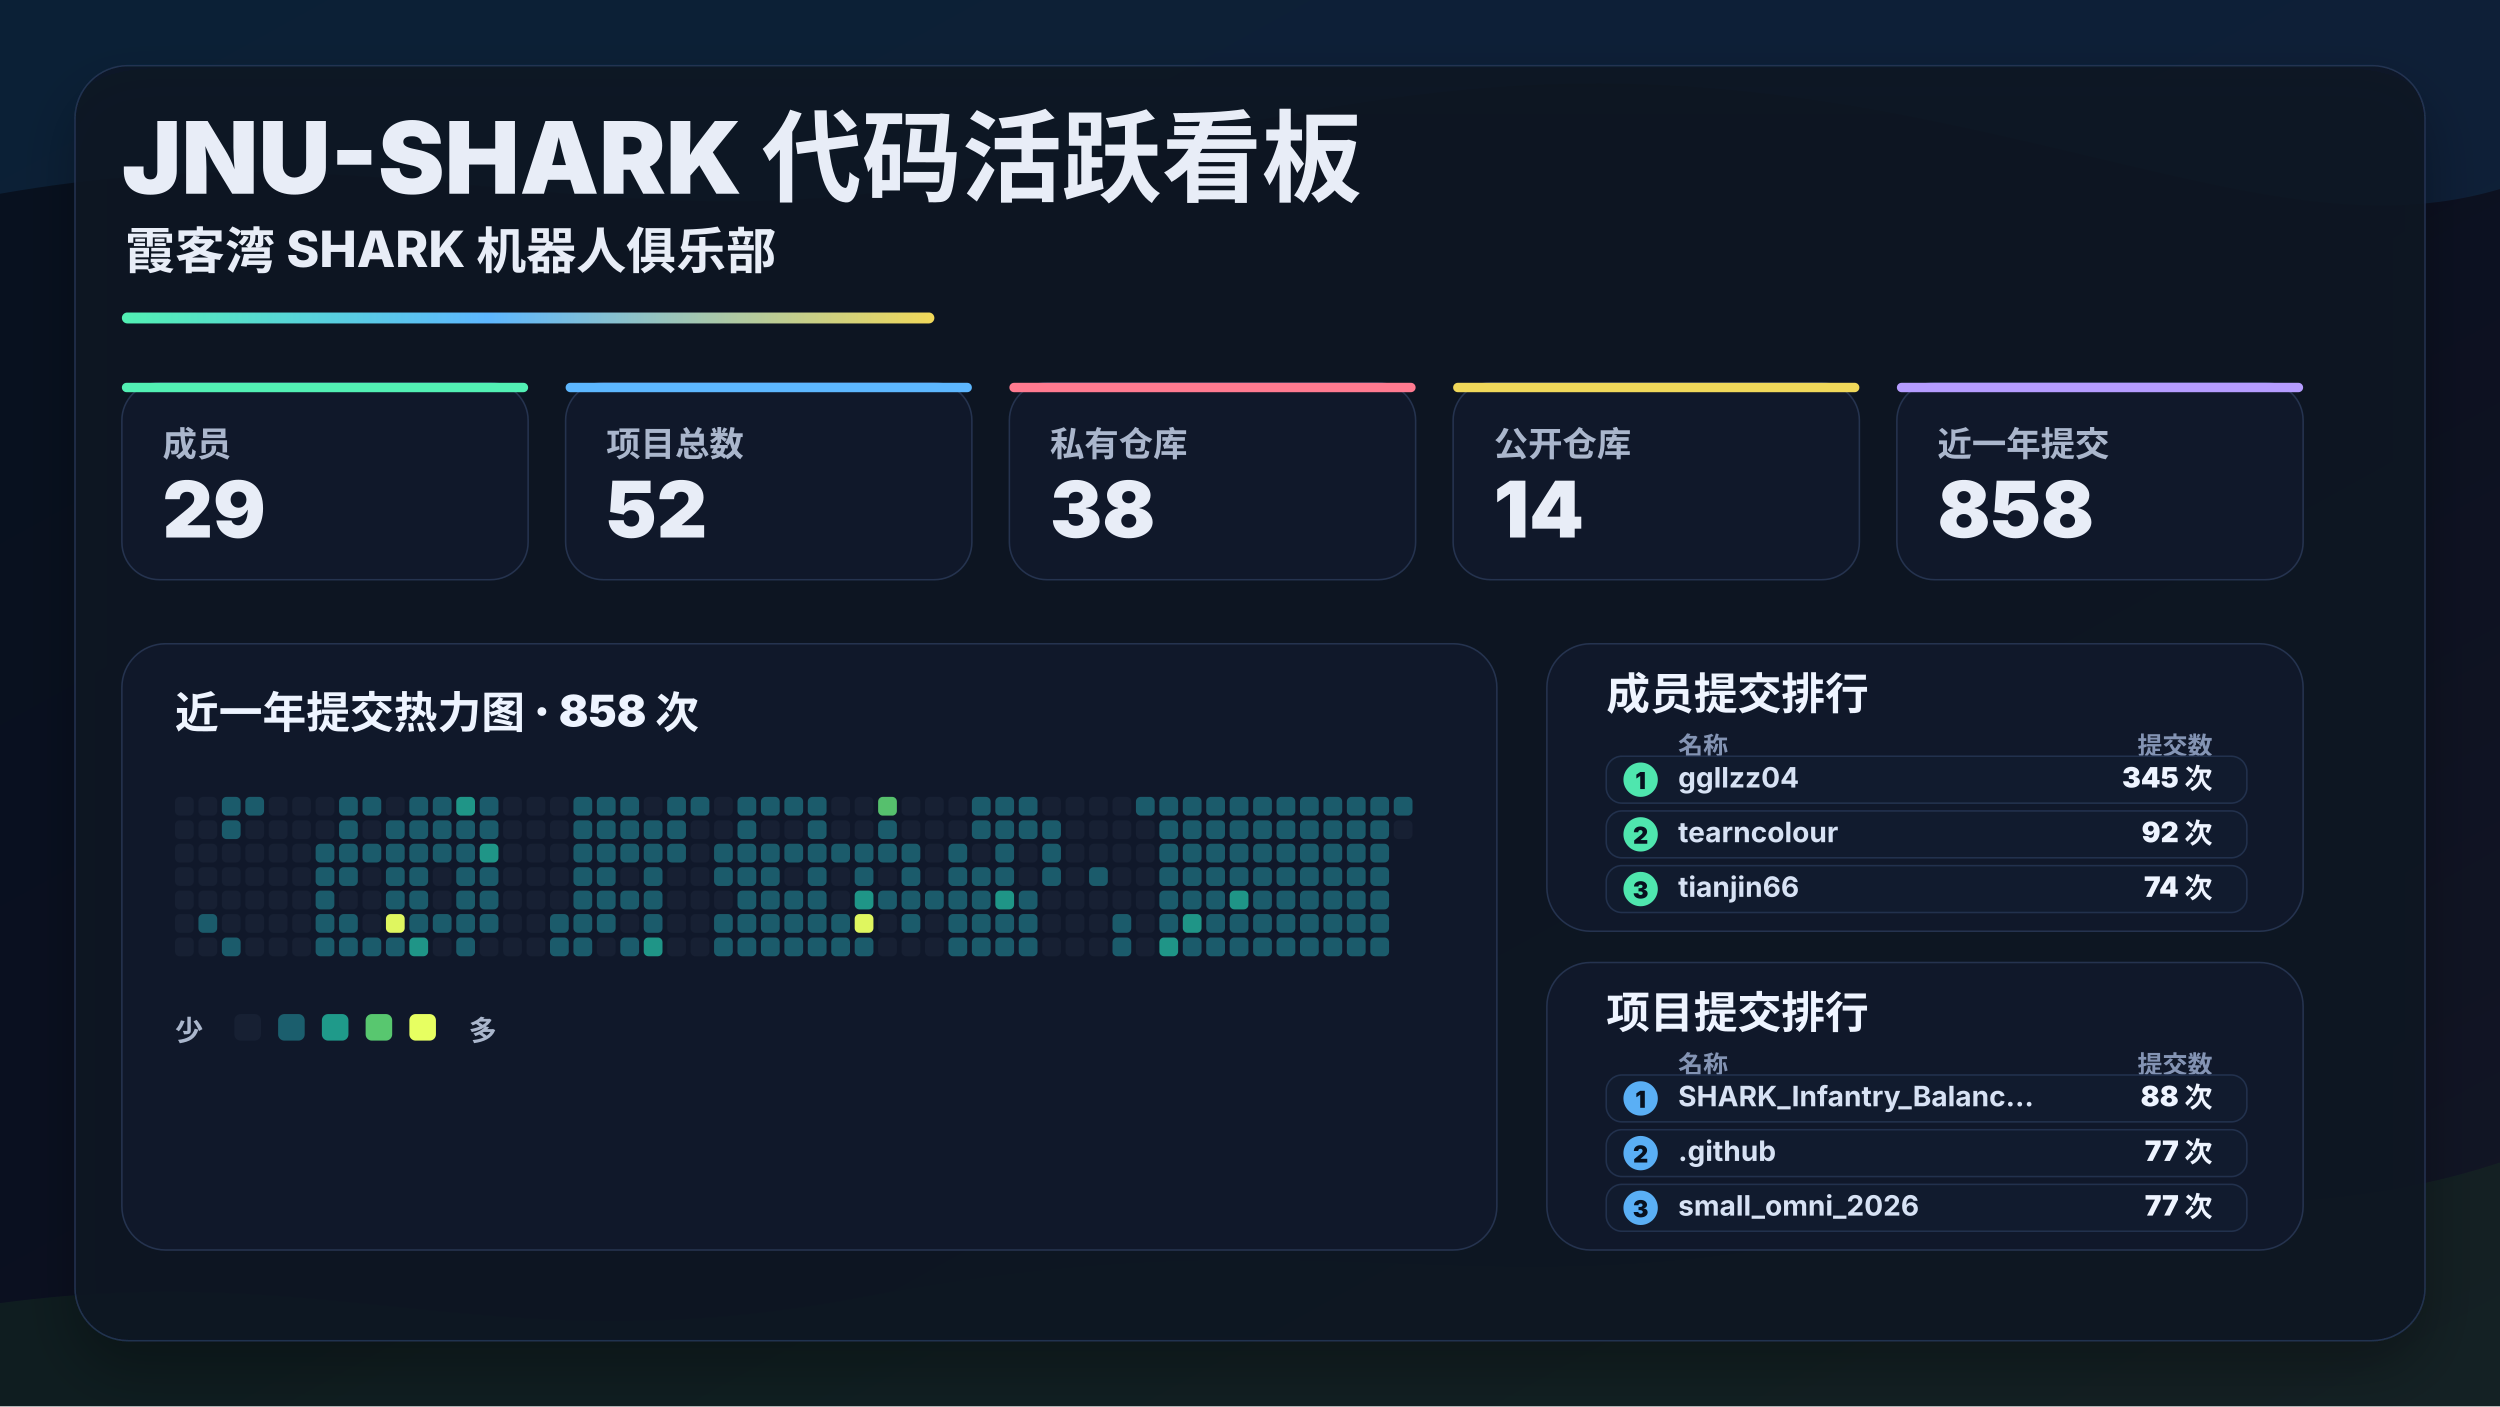
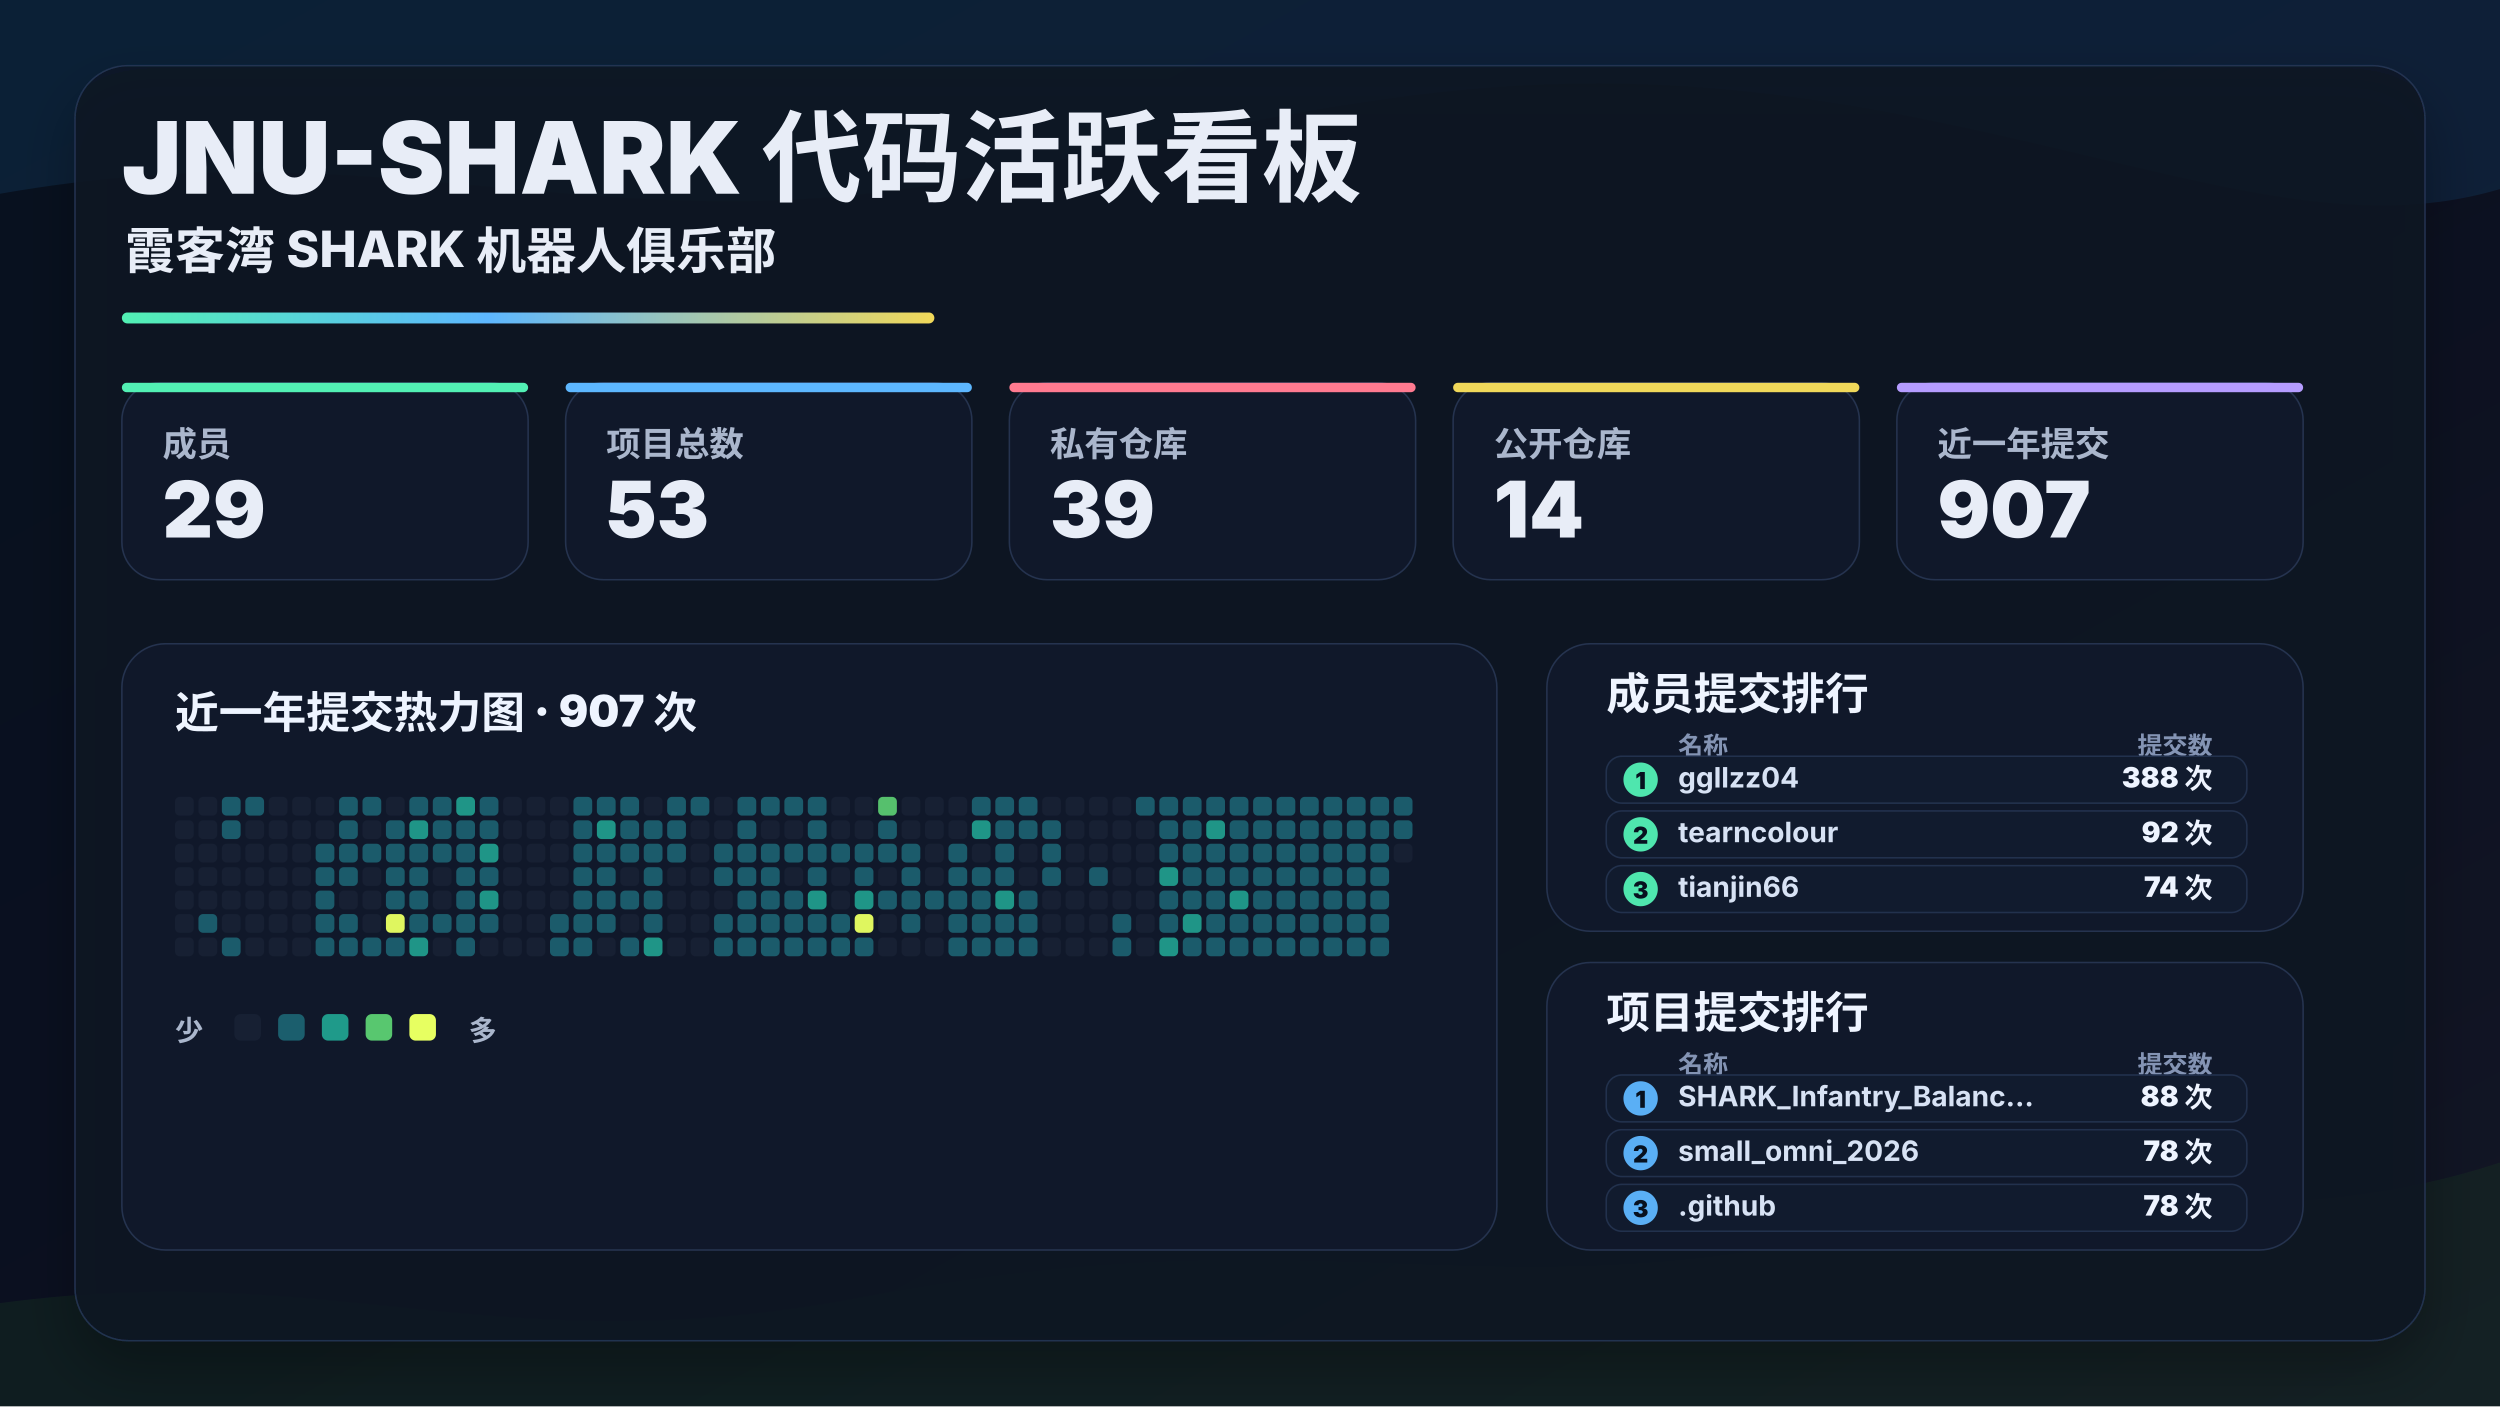
<svg xmlns="http://www.w3.org/2000/svg" width="1600" height="900" viewBox="0 0 1600 900" role="img" aria-labelledby="title desc">
  <defs>
    <linearGradient id="bg" x1="0" y1="0" x2="1" y2="1">
      <stop offset="0" stop-color="#07111f" />
      <stop offset="0.52" stop-color="#0b1020" />
      <stop offset="1" stop-color="#131625" />
    </linearGradient>
    <linearGradient id="hero" x1="0" y1="0" x2="1" y2="0">
      <stop offset="0" stop-color="#52f0b4" />
      <stop offset="0.45" stop-color="#5db7ff" />
      <stop offset="1" stop-color="#f0d85a" />
    </linearGradient>
    <filter id="softShadow" x="-10%" y="-10%" width="120%" height="120%">
      <feDropShadow dx="0" dy="18" stdDeviation="18" flood-color="#000000" flood-opacity="0.32" />
    </filter>
  </defs>
  <style>
    text { font-family: Inter, ui-sans-serif, system-ui, -apple-system, BlinkMacSystemFont, "Segoe UI", "PingFang SC", "Microsoft YaHei", sans-serif; fill: #e8edf7; }
    .title { font-size: 64px; font-weight: 900; letter-spacing: 0; }
    .subtitle { font-size: 32px; font-weight: 780; fill: #e8edf7; }
    .label { font-size: 22px; fill: #aab6cc; font-weight: 760; }
    .stat { font-size: 50px; font-weight: 900; }
    .section-title { font-size: 28px; font-weight: 860; fill: #eef4ff; }
    .table-head { font-size: 16px; fill: #8494b4; font-weight: 720; }
    .row-name { font-size: 18px; fill: #d7e2f4; font-weight: 720; }
    .row-value { font-size: 18px; fill: #eef4ff; font-weight: 860; }
    .rank { font-size: 15px; fill: #07111f; font-weight: 900; }
    .tiny { font-size: 18px; fill: #aab6cc; font-weight: 620; }
  </style>
  <rect width="1600" height="900" fill="url(#bg)" />
  <path d="M0 124 C250 80 385 160 620 114 C860 67 982 28 1220 74 C1392 108 1495 152 1600 121 L1600 0 L0 0 Z" fill="#12385c" opacity="0.38" />
  <path d="M0 834 C216 805 318 875 553 830 C835 776 935 837 1160 794 C1350 758 1464 789 1600 744 L1600 900 L0 900 Z" fill="#173622" opacity="0.36" />
  <g filter="url(#softShadow)">
    <rect x="48" y="42" width="1504" height="816" rx="34" fill="#0b1324" opacity="0.88" stroke="#263654" />
  </g>
  <text x="78" y="124" class="title">JNU-SHARK 代码活跃看板</text>
  <text x="80" y="172" class="subtitle">霞客湾 SHARK 机器人俱乐部</text>
  <rect x="78" y="200" width="520" height="7" rx="3.5" fill="url(#hero)" />
  <g>
    <rect x="78" y="245" width="260" height="126" rx="24" fill="#10182a" stroke="#25334f" />
    <rect x="78" y="245" width="260" height="6" rx="3" fill="#52f0b4" />
    <text x="104" y="292" class="label">成员</text>
    <text x="104" y="344" class="stat">29</text>
  </g>
  <g>
    <rect x="362" y="245" width="260" height="126" rx="24" fill="#10182a" stroke="#25334f" />
    <rect x="362" y="245" width="260" height="6" rx="3" fill="#5db7ff" />
    <text x="388" y="292" class="label">项目总数</text>
-     <text x="388" y="344" class="stat">52</text>
+     <text x="388" y="344" class="stat">53</text>
  </g>
  <g>
    <rect x="646" y="245" width="260" height="126" rx="24" fill="#10182a" stroke="#25334f" />
    <rect x="646" y="245" width="260" height="6" rx="3" fill="#ff7a90" />
    <text x="672" y="292" class="label">私有仓库</text>
-     <text x="672" y="344" class="stat">38</text>
+     <text x="672" y="344" class="stat">39</text>
  </g>
  <g>
    <rect x="930" y="245" width="260" height="126" rx="24" fill="#10182a" stroke="#25334f" />
    <rect x="930" y="245" width="260" height="6" rx="3" fill="#f0d85a" />
    <text x="956" y="292" class="label">公开仓库</text>
    <text x="956" y="344" class="stat">14</text>
  </g>
  <g>
    <rect x="1214" y="245" width="260" height="126" rx="24" fill="#10182a" stroke="#25334f" />
    <rect x="1214" y="245" width="260" height="6" rx="3" fill="#b59cff" />
    <text x="1240" y="292" class="label">近一年提交</text>
-     <text x="1240" y="344" class="stat">858</text>
+     <text x="1240" y="344" class="stat">907</text>
  </g>
  <rect x="78" y="412" width="880" height="388" rx="28" fill="#10182a" stroke="#25334f" />
-   <text x="112" y="466" class="section-title">近一年提交热力图 · 858 次</text>
+   <text x="112" y="466" class="section-title">近一年提交热力图 · 907 次</text>
  <rect x="112" y="510" width="12" height="12" rx="3" fill="#172033" opacity="0.96" />
  <rect x="112" y="525" width="12" height="12" rx="3" fill="#172033" opacity="0.96" />
  <rect x="112" y="540" width="12" height="12" rx="3" fill="#172033" opacity="0.96" />
  <rect x="112" y="555" width="12" height="12" rx="3" fill="#172033" opacity="0.96" />
  <rect x="112" y="570" width="12" height="12" rx="3" fill="#172033" opacity="0.96" />
  <rect x="112" y="585" width="12" height="12" rx="3" fill="#172033" opacity="0.96" />
  <rect x="112" y="600" width="12" height="12" rx="3" fill="#172033" opacity="0.96" />
  <rect x="127" y="510" width="12" height="12" rx="3" fill="#172033" opacity="0.96" />
  <rect x="127" y="525" width="12" height="12" rx="3" fill="#172033" opacity="0.96" />
  <rect x="127" y="540" width="12" height="12" rx="3" fill="#172033" opacity="0.96" />
  <rect x="127" y="555" width="12" height="12" rx="3" fill="#172033" opacity="0.96" />
  <rect x="127" y="570" width="12" height="12" rx="3" fill="#172033" opacity="0.96" />
  <rect x="127" y="585" width="12" height="12" rx="3" fill="#1b5e6d" opacity="0.96" />
  <rect x="127" y="600" width="12" height="12" rx="3" fill="#172033" opacity="0.96" />
  <rect x="142" y="510" width="12" height="12" rx="3" fill="#1b5e6d" opacity="0.96" />
  <rect x="142" y="525" width="12" height="12" rx="3" fill="#1b5e6d" opacity="0.96" />
  <rect x="142" y="540" width="12" height="12" rx="3" fill="#172033" opacity="0.96" />
  <rect x="142" y="555" width="12" height="12" rx="3" fill="#172033" opacity="0.96" />
  <rect x="142" y="570" width="12" height="12" rx="3" fill="#172033" opacity="0.96" />
  <rect x="142" y="585" width="12" height="12" rx="3" fill="#172033" opacity="0.96" />
  <rect x="142" y="600" width="12" height="12" rx="3" fill="#1b5e6d" opacity="0.96" />
  <rect x="157" y="510" width="12" height="12" rx="3" fill="#1b5e6d" opacity="0.96" />
  <rect x="157" y="525" width="12" height="12" rx="3" fill="#172033" opacity="0.96" />
  <rect x="157" y="540" width="12" height="12" rx="3" fill="#172033" opacity="0.96" />
  <rect x="157" y="555" width="12" height="12" rx="3" fill="#172033" opacity="0.96" />
  <rect x="157" y="570" width="12" height="12" rx="3" fill="#172033" opacity="0.96" />
  <rect x="157" y="585" width="12" height="12" rx="3" fill="#172033" opacity="0.96" />
  <rect x="157" y="600" width="12" height="12" rx="3" fill="#172033" opacity="0.96" />
  <rect x="172" y="510" width="12" height="12" rx="3" fill="#172033" opacity="0.96" />
  <rect x="172" y="525" width="12" height="12" rx="3" fill="#172033" opacity="0.96" />
  <rect x="172" y="540" width="12" height="12" rx="3" fill="#172033" opacity="0.96" />
  <rect x="172" y="555" width="12" height="12" rx="3" fill="#172033" opacity="0.96" />
  <rect x="172" y="570" width="12" height="12" rx="3" fill="#172033" opacity="0.96" />
  <rect x="172" y="585" width="12" height="12" rx="3" fill="#172033" opacity="0.96" />
  <rect x="172" y="600" width="12" height="12" rx="3" fill="#172033" opacity="0.96" />
  <rect x="187" y="510" width="12" height="12" rx="3" fill="#172033" opacity="0.96" />
  <rect x="187" y="525" width="12" height="12" rx="3" fill="#172033" opacity="0.96" />
  <rect x="187" y="540" width="12" height="12" rx="3" fill="#172033" opacity="0.96" />
  <rect x="187" y="555" width="12" height="12" rx="3" fill="#172033" opacity="0.96" />
  <rect x="187" y="570" width="12" height="12" rx="3" fill="#172033" opacity="0.96" />
  <rect x="187" y="585" width="12" height="12" rx="3" fill="#172033" opacity="0.96" />
  <rect x="187" y="600" width="12" height="12" rx="3" fill="#172033" opacity="0.96" />
  <rect x="202" y="510" width="12" height="12" rx="3" fill="#172033" opacity="0.96" />
  <rect x="202" y="525" width="12" height="12" rx="3" fill="#172033" opacity="0.96" />
  <rect x="202" y="540" width="12" height="12" rx="3" fill="#1b5e6d" opacity="0.96" />
  <rect x="202" y="555" width="12" height="12" rx="3" fill="#1b5e6d" opacity="0.96" />
  <rect x="202" y="570" width="12" height="12" rx="3" fill="#1b5e6d" opacity="0.96" />
  <rect x="202" y="585" width="12" height="12" rx="3" fill="#1b5e6d" opacity="0.96" />
  <rect x="202" y="600" width="12" height="12" rx="3" fill="#1b5e6d" opacity="0.96" />
  <rect x="217" y="510" width="12" height="12" rx="3" fill="#1b5e6d" opacity="0.96" />
  <rect x="217" y="525" width="12" height="12" rx="3" fill="#1b5e6d" opacity="0.96" />
  <rect x="217" y="540" width="12" height="12" rx="3" fill="#1b5e6d" opacity="0.96" />
  <rect x="217" y="555" width="12" height="12" rx="3" fill="#1b5e6d" opacity="0.96" />
  <rect x="217" y="570" width="12" height="12" rx="3" fill="#172033" opacity="0.96" />
  <rect x="217" y="585" width="12" height="12" rx="3" fill="#1b5e6d" opacity="0.96" />
  <rect x="217" y="600" width="12" height="12" rx="3" fill="#1b5e6d" opacity="0.96" />
  <rect x="232" y="510" width="12" height="12" rx="3" fill="#1b5e6d" opacity="0.96" />
  <rect x="232" y="525" width="12" height="12" rx="3" fill="#172033" opacity="0.96" />
  <rect x="232" y="540" width="12" height="12" rx="3" fill="#1b5e6d" opacity="0.96" />
  <rect x="232" y="555" width="12" height="12" rx="3" fill="#172033" opacity="0.96" />
  <rect x="232" y="570" width="12" height="12" rx="3" fill="#172033" opacity="0.96" />
  <rect x="232" y="585" width="12" height="12" rx="3" fill="#172033" opacity="0.96" />
  <rect x="232" y="600" width="12" height="12" rx="3" fill="#1b5e6d" opacity="0.96" />
  <rect x="247" y="510" width="12" height="12" rx="3" fill="#172033" opacity="0.96" />
  <rect x="247" y="525" width="12" height="12" rx="3" fill="#1b5e6d" opacity="0.96" />
  <rect x="247" y="540" width="12" height="12" rx="3" fill="#1b5e6d" opacity="0.96" />
  <rect x="247" y="555" width="12" height="12" rx="3" fill="#1b5e6d" opacity="0.96" />
  <rect x="247" y="570" width="12" height="12" rx="3" fill="#1b5e6d" opacity="0.96" />
  <rect x="247" y="585" width="12" height="12" rx="3" fill="#e7ff61" opacity="0.96" />
  <rect x="247" y="600" width="12" height="12" rx="3" fill="#1b5e6d" opacity="0.96" />
  <rect x="262" y="510" width="12" height="12" rx="3" fill="#1b5e6d" opacity="0.96" />
-   <rect x="262" y="525" width="12" height="12" rx="3" fill="#1b5e6d" opacity="0.96" />
+   <rect x="262" y="525" width="12" height="12" rx="3" fill="#1f9a8a" opacity="0.96" />
  <rect x="262" y="540" width="12" height="12" rx="3" fill="#1b5e6d" opacity="0.96" />
  <rect x="262" y="555" width="12" height="12" rx="3" fill="#1b5e6d" opacity="0.96" />
  <rect x="262" y="570" width="12" height="12" rx="3" fill="#1b5e6d" opacity="0.96" />
  <rect x="262" y="585" width="12" height="12" rx="3" fill="#1b5e6d" opacity="0.96" />
  <rect x="262" y="600" width="12" height="12" rx="3" fill="#1f9a8a" opacity="0.96" />
  <rect x="277" y="510" width="12" height="12" rx="3" fill="#1b5e6d" opacity="0.96" />
  <rect x="277" y="525" width="12" height="12" rx="3" fill="#1b5e6d" opacity="0.96" />
  <rect x="277" y="540" width="12" height="12" rx="3" fill="#1b5e6d" opacity="0.96" />
  <rect x="277" y="555" width="12" height="12" rx="3" fill="#172033" opacity="0.96" />
  <rect x="277" y="570" width="12" height="12" rx="3" fill="#172033" opacity="0.96" />
  <rect x="277" y="585" width="12" height="12" rx="3" fill="#1b5e6d" opacity="0.96" />
  <rect x="277" y="600" width="12" height="12" rx="3" fill="#172033" opacity="0.96" />
  <rect x="292" y="510" width="12" height="12" rx="3" fill="#1f9a8a" opacity="0.96" />
  <rect x="292" y="525" width="12" height="12" rx="3" fill="#1b5e6d" opacity="0.96" />
  <rect x="292" y="540" width="12" height="12" rx="3" fill="#1b5e6d" opacity="0.96" />
  <rect x="292" y="555" width="12" height="12" rx="3" fill="#1b5e6d" opacity="0.96" />
  <rect x="292" y="570" width="12" height="12" rx="3" fill="#1b5e6d" opacity="0.96" />
  <rect x="292" y="585" width="12" height="12" rx="3" fill="#1b5e6d" opacity="0.96" />
  <rect x="292" y="600" width="12" height="12" rx="3" fill="#1b5e6d" opacity="0.96" />
  <rect x="307" y="510" width="12" height="12" rx="3" fill="#1b5e6d" opacity="0.96" />
  <rect x="307" y="525" width="12" height="12" rx="3" fill="#1b5e6d" opacity="0.96" />
  <rect x="307" y="540" width="12" height="12" rx="3" fill="#1f9a8a" opacity="0.96" />
  <rect x="307" y="555" width="12" height="12" rx="3" fill="#1b5e6d" opacity="0.96" />
-   <rect x="307" y="570" width="12" height="12" rx="3" fill="#1b5e6d" opacity="0.96" />
+   <rect x="307" y="570" width="12" height="12" rx="3" fill="#1f9a8a" opacity="0.96" />
  <rect x="307" y="585" width="12" height="12" rx="3" fill="#1b5e6d" opacity="0.96" />
  <rect x="307" y="600" width="12" height="12" rx="3" fill="#172033" opacity="0.96" />
  <rect x="322" y="510" width="12" height="12" rx="3" fill="#172033" opacity="0.96" />
  <rect x="322" y="525" width="12" height="12" rx="3" fill="#172033" opacity="0.96" />
  <rect x="322" y="540" width="12" height="12" rx="3" fill="#172033" opacity="0.96" />
  <rect x="322" y="555" width="12" height="12" rx="3" fill="#172033" opacity="0.96" />
  <rect x="322" y="570" width="12" height="12" rx="3" fill="#172033" opacity="0.96" />
  <rect x="322" y="585" width="12" height="12" rx="3" fill="#172033" opacity="0.96" />
  <rect x="322" y="600" width="12" height="12" rx="3" fill="#172033" opacity="0.96" />
  <rect x="337" y="510" width="12" height="12" rx="3" fill="#172033" opacity="0.96" />
  <rect x="337" y="525" width="12" height="12" rx="3" fill="#172033" opacity="0.96" />
  <rect x="337" y="540" width="12" height="12" rx="3" fill="#172033" opacity="0.96" />
  <rect x="337" y="555" width="12" height="12" rx="3" fill="#172033" opacity="0.96" />
  <rect x="337" y="570" width="12" height="12" rx="3" fill="#172033" opacity="0.96" />
  <rect x="337" y="585" width="12" height="12" rx="3" fill="#172033" opacity="0.96" />
  <rect x="337" y="600" width="12" height="12" rx="3" fill="#172033" opacity="0.96" />
  <rect x="352" y="510" width="12" height="12" rx="3" fill="#172033" opacity="0.96" />
  <rect x="352" y="525" width="12" height="12" rx="3" fill="#172033" opacity="0.96" />
  <rect x="352" y="540" width="12" height="12" rx="3" fill="#172033" opacity="0.96" />
  <rect x="352" y="555" width="12" height="12" rx="3" fill="#172033" opacity="0.96" />
  <rect x="352" y="570" width="12" height="12" rx="3" fill="#172033" opacity="0.96" />
  <rect x="352" y="585" width="12" height="12" rx="3" fill="#1b5e6d" opacity="0.96" />
  <rect x="352" y="600" width="12" height="12" rx="3" fill="#1b5e6d" opacity="0.96" />
  <rect x="367" y="510" width="12" height="12" rx="3" fill="#1b5e6d" opacity="0.96" />
  <rect x="367" y="525" width="12" height="12" rx="3" fill="#1b5e6d" opacity="0.96" />
  <rect x="367" y="540" width="12" height="12" rx="3" fill="#1b5e6d" opacity="0.96" />
  <rect x="367" y="555" width="12" height="12" rx="3" fill="#1b5e6d" opacity="0.96" />
  <rect x="367" y="570" width="12" height="12" rx="3" fill="#1b5e6d" opacity="0.96" />
  <rect x="367" y="585" width="12" height="12" rx="3" fill="#1b5e6d" opacity="0.96" />
  <rect x="367" y="600" width="12" height="12" rx="3" fill="#1b5e6d" opacity="0.96" />
  <rect x="382" y="510" width="12" height="12" rx="3" fill="#1b5e6d" opacity="0.96" />
-   <rect x="382" y="525" width="12" height="12" rx="3" fill="#1b5e6d" opacity="0.96" />
+   <rect x="382" y="525" width="12" height="12" rx="3" fill="#1f9a8a" opacity="0.96" />
  <rect x="382" y="540" width="12" height="12" rx="3" fill="#1b5e6d" opacity="0.96" />
  <rect x="382" y="555" width="12" height="12" rx="3" fill="#1b5e6d" opacity="0.96" />
  <rect x="382" y="570" width="12" height="12" rx="3" fill="#1b5e6d" opacity="0.96" />
  <rect x="382" y="585" width="12" height="12" rx="3" fill="#1b5e6d" opacity="0.96" />
  <rect x="382" y="600" width="12" height="12" rx="3" fill="#172033" opacity="0.96" />
  <rect x="397" y="510" width="12" height="12" rx="3" fill="#1b5e6d" opacity="0.96" />
  <rect x="397" y="525" width="12" height="12" rx="3" fill="#1b5e6d" opacity="0.96" />
  <rect x="397" y="540" width="12" height="12" rx="3" fill="#1b5e6d" opacity="0.96" />
  <rect x="397" y="555" width="12" height="12" rx="3" fill="#172033" opacity="0.96" />
  <rect x="397" y="570" width="12" height="12" rx="3" fill="#1b5e6d" opacity="0.96" />
  <rect x="397" y="585" width="12" height="12" rx="3" fill="#172033" opacity="0.96" />
  <rect x="397" y="600" width="12" height="12" rx="3" fill="#1b5e6d" opacity="0.96" />
  <rect x="412" y="510" width="12" height="12" rx="3" fill="#172033" opacity="0.96" />
  <rect x="412" y="525" width="12" height="12" rx="3" fill="#1b5e6d" opacity="0.96" />
  <rect x="412" y="540" width="12" height="12" rx="3" fill="#1b5e6d" opacity="0.96" />
  <rect x="412" y="555" width="12" height="12" rx="3" fill="#1b5e6d" opacity="0.96" />
  <rect x="412" y="570" width="12" height="12" rx="3" fill="#1b5e6d" opacity="0.96" />
  <rect x="412" y="585" width="12" height="12" rx="3" fill="#1b5e6d" opacity="0.96" />
  <rect x="412" y="600" width="12" height="12" rx="3" fill="#1f9a8a" opacity="0.96" />
  <rect x="427" y="510" width="12" height="12" rx="3" fill="#1b5e6d" opacity="0.96" />
  <rect x="427" y="525" width="12" height="12" rx="3" fill="#1b5e6d" opacity="0.96" />
  <rect x="427" y="540" width="12" height="12" rx="3" fill="#1b5e6d" opacity="0.96" />
  <rect x="427" y="555" width="12" height="12" rx="3" fill="#172033" opacity="0.96" />
  <rect x="427" y="570" width="12" height="12" rx="3" fill="#172033" opacity="0.96" />
  <rect x="427" y="585" width="12" height="12" rx="3" fill="#172033" opacity="0.96" />
  <rect x="427" y="600" width="12" height="12" rx="3" fill="#172033" opacity="0.96" />
  <rect x="442" y="510" width="12" height="12" rx="3" fill="#1b5e6d" opacity="0.96" />
  <rect x="442" y="525" width="12" height="12" rx="3" fill="#172033" opacity="0.96" />
  <rect x="442" y="540" width="12" height="12" rx="3" fill="#172033" opacity="0.96" />
  <rect x="442" y="555" width="12" height="12" rx="3" fill="#172033" opacity="0.96" />
  <rect x="442" y="570" width="12" height="12" rx="3" fill="#172033" opacity="0.96" />
  <rect x="442" y="585" width="12" height="12" rx="3" fill="#172033" opacity="0.96" />
  <rect x="442" y="600" width="12" height="12" rx="3" fill="#172033" opacity="0.96" />
  <rect x="457" y="510" width="12" height="12" rx="3" fill="#172033" opacity="0.96" />
  <rect x="457" y="525" width="12" height="12" rx="3" fill="#172033" opacity="0.96" />
  <rect x="457" y="540" width="12" height="12" rx="3" fill="#1b5e6d" opacity="0.96" />
  <rect x="457" y="555" width="12" height="12" rx="3" fill="#1b5e6d" opacity="0.96" />
  <rect x="457" y="570" width="12" height="12" rx="3" fill="#172033" opacity="0.96" />
  <rect x="457" y="585" width="12" height="12" rx="3" fill="#1b5e6d" opacity="0.96" />
  <rect x="457" y="600" width="12" height="12" rx="3" fill="#1b5e6d" opacity="0.96" />
  <rect x="472" y="510" width="12" height="12" rx="3" fill="#1b5e6d" opacity="0.96" />
  <rect x="472" y="525" width="12" height="12" rx="3" fill="#1b5e6d" opacity="0.96" />
  <rect x="472" y="540" width="12" height="12" rx="3" fill="#1b5e6d" opacity="0.96" />
  <rect x="472" y="555" width="12" height="12" rx="3" fill="#1b5e6d" opacity="0.96" />
  <rect x="472" y="570" width="12" height="12" rx="3" fill="#1b5e6d" opacity="0.96" />
  <rect x="472" y="585" width="12" height="12" rx="3" fill="#1b5e6d" opacity="0.96" />
  <rect x="472" y="600" width="12" height="12" rx="3" fill="#1b5e6d" opacity="0.96" />
  <rect x="487" y="510" width="12" height="12" rx="3" fill="#1b5e6d" opacity="0.96" />
  <rect x="487" y="525" width="12" height="12" rx="3" fill="#172033" opacity="0.96" />
  <rect x="487" y="540" width="12" height="12" rx="3" fill="#1b5e6d" opacity="0.96" />
  <rect x="487" y="555" width="12" height="12" rx="3" fill="#1b5e6d" opacity="0.96" />
  <rect x="487" y="570" width="12" height="12" rx="3" fill="#1b5e6d" opacity="0.96" />
  <rect x="487" y="585" width="12" height="12" rx="3" fill="#1b5e6d" opacity="0.96" />
  <rect x="487" y="600" width="12" height="12" rx="3" fill="#1b5e6d" opacity="0.96" />
  <rect x="502" y="510" width="12" height="12" rx="3" fill="#1b5e6d" opacity="0.96" />
  <rect x="502" y="525" width="12" height="12" rx="3" fill="#172033" opacity="0.96" />
  <rect x="502" y="540" width="12" height="12" rx="3" fill="#1b5e6d" opacity="0.96" />
  <rect x="502" y="555" width="12" height="12" rx="3" fill="#172033" opacity="0.96" />
  <rect x="502" y="570" width="12" height="12" rx="3" fill="#1b5e6d" opacity="0.96" />
  <rect x="502" y="585" width="12" height="12" rx="3" fill="#1b5e6d" opacity="0.96" />
  <rect x="502" y="600" width="12" height="12" rx="3" fill="#1b5e6d" opacity="0.96" />
  <rect x="517" y="510" width="12" height="12" rx="3" fill="#1b5e6d" opacity="0.96" />
  <rect x="517" y="525" width="12" height="12" rx="3" fill="#1b5e6d" opacity="0.96" />
  <rect x="517" y="540" width="12" height="12" rx="3" fill="#1b5e6d" opacity="0.96" />
  <rect x="517" y="555" width="12" height="12" rx="3" fill="#1b5e6d" opacity="0.96" />
-   <rect x="517" y="570" width="12" height="12" rx="3" fill="#1b5e6d" opacity="0.96" />
+   <rect x="517" y="570" width="12" height="12" rx="3" fill="#1f9a8a" opacity="0.96" />
  <rect x="517" y="585" width="12" height="12" rx="3" fill="#1b5e6d" opacity="0.96" />
  <rect x="517" y="600" width="12" height="12" rx="3" fill="#1b5e6d" opacity="0.96" />
  <rect x="532" y="510" width="12" height="12" rx="3" fill="#172033" opacity="0.96" />
  <rect x="532" y="525" width="12" height="12" rx="3" fill="#172033" opacity="0.96" />
  <rect x="532" y="540" width="12" height="12" rx="3" fill="#1b5e6d" opacity="0.96" />
  <rect x="532" y="555" width="12" height="12" rx="3" fill="#172033" opacity="0.96" />
  <rect x="532" y="570" width="12" height="12" rx="3" fill="#172033" opacity="0.96" />
  <rect x="532" y="585" width="12" height="12" rx="3" fill="#1b5e6d" opacity="0.96" />
  <rect x="532" y="600" width="12" height="12" rx="3" fill="#1b5e6d" opacity="0.96" />
  <rect x="547" y="510" width="12" height="12" rx="3" fill="#172033" opacity="0.96" />
  <rect x="547" y="525" width="12" height="12" rx="3" fill="#172033" opacity="0.96" />
  <rect x="547" y="540" width="12" height="12" rx="3" fill="#1b5e6d" opacity="0.96" />
  <rect x="547" y="555" width="12" height="12" rx="3" fill="#1b5e6d" opacity="0.96" />
  <rect x="547" y="570" width="12" height="12" rx="3" fill="#1f9a8a" opacity="0.96" />
  <rect x="547" y="585" width="12" height="12" rx="3" fill="#e7ff61" opacity="0.96" />
  <rect x="547" y="600" width="12" height="12" rx="3" fill="#1b5e6d" opacity="0.96" />
  <rect x="562" y="510" width="12" height="12" rx="3" fill="#58c76f" opacity="0.96" />
  <rect x="562" y="525" width="12" height="12" rx="3" fill="#1b5e6d" opacity="0.96" />
  <rect x="562" y="540" width="12" height="12" rx="3" fill="#1b5e6d" opacity="0.96" />
  <rect x="562" y="555" width="12" height="12" rx="3" fill="#172033" opacity="0.96" />
  <rect x="562" y="570" width="12" height="12" rx="3" fill="#1b5e6d" opacity="0.96" />
  <rect x="562" y="585" width="12" height="12" rx="3" fill="#172033" opacity="0.96" />
  <rect x="562" y="600" width="12" height="12" rx="3" fill="#172033" opacity="0.96" />
  <rect x="577" y="510" width="12" height="12" rx="3" fill="#172033" opacity="0.96" />
  <rect x="577" y="525" width="12" height="12" rx="3" fill="#172033" opacity="0.96" />
  <rect x="577" y="540" width="12" height="12" rx="3" fill="#1b5e6d" opacity="0.96" />
  <rect x="577" y="555" width="12" height="12" rx="3" fill="#1b5e6d" opacity="0.96" />
  <rect x="577" y="570" width="12" height="12" rx="3" fill="#1b5e6d" opacity="0.96" />
  <rect x="577" y="585" width="12" height="12" rx="3" fill="#1b5e6d" opacity="0.96" />
  <rect x="577" y="600" width="12" height="12" rx="3" fill="#172033" opacity="0.96" />
  <rect x="592" y="510" width="12" height="12" rx="3" fill="#172033" opacity="0.96" />
  <rect x="592" y="525" width="12" height="12" rx="3" fill="#172033" opacity="0.96" />
  <rect x="592" y="540" width="12" height="12" rx="3" fill="#172033" opacity="0.96" />
  <rect x="592" y="555" width="12" height="12" rx="3" fill="#172033" opacity="0.96" />
  <rect x="592" y="570" width="12" height="12" rx="3" fill="#1b5e6d" opacity="0.96" />
  <rect x="592" y="585" width="12" height="12" rx="3" fill="#172033" opacity="0.96" />
  <rect x="592" y="600" width="12" height="12" rx="3" fill="#172033" opacity="0.96" />
  <rect x="607" y="510" width="12" height="12" rx="3" fill="#172033" opacity="0.96" />
  <rect x="607" y="525" width="12" height="12" rx="3" fill="#172033" opacity="0.96" />
  <rect x="607" y="540" width="12" height="12" rx="3" fill="#1b5e6d" opacity="0.96" />
  <rect x="607" y="555" width="12" height="12" rx="3" fill="#1b5e6d" opacity="0.96" />
  <rect x="607" y="570" width="12" height="12" rx="3" fill="#1b5e6d" opacity="0.96" />
  <rect x="607" y="585" width="12" height="12" rx="3" fill="#1b5e6d" opacity="0.96" />
  <rect x="607" y="600" width="12" height="12" rx="3" fill="#1b5e6d" opacity="0.96" />
  <rect x="622" y="510" width="12" height="12" rx="3" fill="#1b5e6d" opacity="0.96" />
-   <rect x="622" y="525" width="12" height="12" rx="3" fill="#1b5e6d" opacity="0.96" />
+   <rect x="622" y="525" width="12" height="12" rx="3" fill="#1f9a8a" opacity="0.96" />
  <rect x="622" y="540" width="12" height="12" rx="3" fill="#172033" opacity="0.96" />
  <rect x="622" y="555" width="12" height="12" rx="3" fill="#1b5e6d" opacity="0.96" />
  <rect x="622" y="570" width="12" height="12" rx="3" fill="#1b5e6d" opacity="0.96" />
  <rect x="622" y="585" width="12" height="12" rx="3" fill="#1b5e6d" opacity="0.96" />
  <rect x="622" y="600" width="12" height="12" rx="3" fill="#1b5e6d" opacity="0.96" />
  <rect x="637" y="510" width="12" height="12" rx="3" fill="#1b5e6d" opacity="0.96" />
  <rect x="637" y="525" width="12" height="12" rx="3" fill="#1b5e6d" opacity="0.96" />
  <rect x="637" y="540" width="12" height="12" rx="3" fill="#1b5e6d" opacity="0.96" />
  <rect x="637" y="555" width="12" height="12" rx="3" fill="#1b5e6d" opacity="0.96" />
  <rect x="637" y="570" width="12" height="12" rx="3" fill="#1f9a8a" opacity="0.96" />
  <rect x="637" y="585" width="12" height="12" rx="3" fill="#1b5e6d" opacity="0.96" />
  <rect x="637" y="600" width="12" height="12" rx="3" fill="#1b5e6d" opacity="0.96" />
  <rect x="652" y="510" width="12" height="12" rx="3" fill="#1b5e6d" opacity="0.96" />
  <rect x="652" y="525" width="12" height="12" rx="3" fill="#1b5e6d" opacity="0.96" />
  <rect x="652" y="540" width="12" height="12" rx="3" fill="#172033" opacity="0.96" />
  <rect x="652" y="555" width="12" height="12" rx="3" fill="#172033" opacity="0.96" />
  <rect x="652" y="570" width="12" height="12" rx="3" fill="#1b5e6d" opacity="0.96" />
  <rect x="652" y="585" width="12" height="12" rx="3" fill="#1b5e6d" opacity="0.96" />
  <rect x="652" y="600" width="12" height="12" rx="3" fill="#1b5e6d" opacity="0.96" />
  <rect x="667" y="510" width="12" height="12" rx="3" fill="#172033" opacity="0.96" />
  <rect x="667" y="525" width="12" height="12" rx="3" fill="#1b5e6d" opacity="0.96" />
  <rect x="667" y="540" width="12" height="12" rx="3" fill="#1b5e6d" opacity="0.96" />
  <rect x="667" y="555" width="12" height="12" rx="3" fill="#1b5e6d" opacity="0.96" />
  <rect x="667" y="570" width="12" height="12" rx="3" fill="#172033" opacity="0.96" />
  <rect x="667" y="585" width="12" height="12" rx="3" fill="#172033" opacity="0.96" />
  <rect x="667" y="600" width="12" height="12" rx="3" fill="#172033" opacity="0.96" />
  <rect x="682" y="510" width="12" height="12" rx="3" fill="#172033" opacity="0.96" />
  <rect x="682" y="525" width="12" height="12" rx="3" fill="#172033" opacity="0.96" />
  <rect x="682" y="540" width="12" height="12" rx="3" fill="#172033" opacity="0.96" />
  <rect x="682" y="555" width="12" height="12" rx="3" fill="#172033" opacity="0.96" />
  <rect x="682" y="570" width="12" height="12" rx="3" fill="#172033" opacity="0.96" />
  <rect x="682" y="585" width="12" height="12" rx="3" fill="#172033" opacity="0.96" />
  <rect x="682" y="600" width="12" height="12" rx="3" fill="#172033" opacity="0.96" />
  <rect x="697" y="510" width="12" height="12" rx="3" fill="#172033" opacity="0.96" />
  <rect x="697" y="525" width="12" height="12" rx="3" fill="#172033" opacity="0.96" />
  <rect x="697" y="540" width="12" height="12" rx="3" fill="#172033" opacity="0.96" />
  <rect x="697" y="555" width="12" height="12" rx="3" fill="#1b5e6d" opacity="0.96" />
  <rect x="697" y="570" width="12" height="12" rx="3" fill="#172033" opacity="0.96" />
  <rect x="697" y="585" width="12" height="12" rx="3" fill="#172033" opacity="0.96" />
  <rect x="697" y="600" width="12" height="12" rx="3" fill="#172033" opacity="0.96" />
  <rect x="712" y="510" width="12" height="12" rx="3" fill="#172033" opacity="0.96" />
  <rect x="712" y="525" width="12" height="12" rx="3" fill="#172033" opacity="0.96" />
  <rect x="712" y="540" width="12" height="12" rx="3" fill="#172033" opacity="0.96" />
  <rect x="712" y="555" width="12" height="12" rx="3" fill="#172033" opacity="0.96" />
  <rect x="712" y="570" width="12" height="12" rx="3" fill="#172033" opacity="0.96" />
  <rect x="712" y="585" width="12" height="12" rx="3" fill="#1b5e6d" opacity="0.96" />
  <rect x="712" y="600" width="12" height="12" rx="3" fill="#1b5e6d" opacity="0.96" />
  <rect x="727" y="510" width="12" height="12" rx="3" fill="#1b5e6d" opacity="0.96" />
  <rect x="727" y="525" width="12" height="12" rx="3" fill="#172033" opacity="0.96" />
  <rect x="727" y="540" width="12" height="12" rx="3" fill="#172033" opacity="0.96" />
  <rect x="727" y="555" width="12" height="12" rx="3" fill="#172033" opacity="0.96" />
  <rect x="727" y="570" width="12" height="12" rx="3" fill="#172033" opacity="0.96" />
  <rect x="727" y="585" width="12" height="12" rx="3" fill="#172033" opacity="0.96" />
  <rect x="727" y="600" width="12" height="12" rx="3" fill="#172033" opacity="0.96" />
  <rect x="742" y="510" width="12" height="12" rx="3" fill="#1b5e6d" opacity="0.96" />
  <rect x="742" y="525" width="12" height="12" rx="3" fill="#1b5e6d" opacity="0.96" />
  <rect x="742" y="540" width="12" height="12" rx="3" fill="#1b5e6d" opacity="0.96" />
-   <rect x="742" y="555" width="12" height="12" rx="3" fill="#1b5e6d" opacity="0.96" />
+   <rect x="742" y="555" width="12" height="12" rx="3" fill="#1f9a8a" opacity="0.96" />
  <rect x="742" y="570" width="12" height="12" rx="3" fill="#1b5e6d" opacity="0.96" />
  <rect x="742" y="585" width="12" height="12" rx="3" fill="#1b5e6d" opacity="0.96" />
  <rect x="742" y="600" width="12" height="12" rx="3" fill="#1f9a8a" opacity="0.96" />
  <rect x="757" y="510" width="12" height="12" rx="3" fill="#1b5e6d" opacity="0.96" />
  <rect x="757" y="525" width="12" height="12" rx="3" fill="#1b5e6d" opacity="0.96" />
  <rect x="757" y="540" width="12" height="12" rx="3" fill="#1b5e6d" opacity="0.96" />
  <rect x="757" y="555" width="12" height="12" rx="3" fill="#1b5e6d" opacity="0.96" />
  <rect x="757" y="570" width="12" height="12" rx="3" fill="#1b5e6d" opacity="0.96" />
  <rect x="757" y="585" width="12" height="12" rx="3" fill="#1f9a8a" opacity="0.96" />
  <rect x="757" y="600" width="12" height="12" rx="3" fill="#1b5e6d" opacity="0.96" />
  <rect x="772" y="510" width="12" height="12" rx="3" fill="#1b5e6d" opacity="0.96" />
-   <rect x="772" y="525" width="12" height="12" rx="3" fill="#1b5e6d" opacity="0.96" />
+   <rect x="772" y="525" width="12" height="12" rx="3" fill="#1f9a8a" opacity="0.96" />
  <rect x="772" y="540" width="12" height="12" rx="3" fill="#1b5e6d" opacity="0.96" />
  <rect x="772" y="555" width="12" height="12" rx="3" fill="#1b5e6d" opacity="0.96" />
  <rect x="772" y="570" width="12" height="12" rx="3" fill="#1b5e6d" opacity="0.96" />
  <rect x="772" y="585" width="12" height="12" rx="3" fill="#1b5e6d" opacity="0.96" />
  <rect x="772" y="600" width="12" height="12" rx="3" fill="#1b5e6d" opacity="0.96" />
  <rect x="787" y="510" width="12" height="12" rx="3" fill="#1b5e6d" opacity="0.96" />
  <rect x="787" y="525" width="12" height="12" rx="3" fill="#1b5e6d" opacity="0.96" />
  <rect x="787" y="540" width="12" height="12" rx="3" fill="#1b5e6d" opacity="0.96" />
  <rect x="787" y="555" width="12" height="12" rx="3" fill="#1b5e6d" opacity="0.96" />
  <rect x="787" y="570" width="12" height="12" rx="3" fill="#1f9a8a" opacity="0.96" />
  <rect x="787" y="585" width="12" height="12" rx="3" fill="#1b5e6d" opacity="0.96" />
  <rect x="787" y="600" width="12" height="12" rx="3" fill="#1b5e6d" opacity="0.96" />
  <rect x="802" y="510" width="12" height="12" rx="3" fill="#1b5e6d" opacity="0.96" />
  <rect x="802" y="525" width="12" height="12" rx="3" fill="#1b5e6d" opacity="0.96" />
  <rect x="802" y="540" width="12" height="12" rx="3" fill="#1b5e6d" opacity="0.96" />
  <rect x="802" y="555" width="12" height="12" rx="3" fill="#1b5e6d" opacity="0.96" />
  <rect x="802" y="570" width="12" height="12" rx="3" fill="#1b5e6d" opacity="0.96" />
  <rect x="802" y="585" width="12" height="12" rx="3" fill="#1b5e6d" opacity="0.96" />
  <rect x="802" y="600" width="12" height="12" rx="3" fill="#1b5e6d" opacity="0.96" />
  <rect x="817" y="510" width="12" height="12" rx="3" fill="#1b5e6d" opacity="0.96" />
  <rect x="817" y="525" width="12" height="12" rx="3" fill="#1b5e6d" opacity="0.96" />
  <rect x="817" y="540" width="12" height="12" rx="3" fill="#1b5e6d" opacity="0.96" />
  <rect x="817" y="555" width="12" height="12" rx="3" fill="#1b5e6d" opacity="0.96" />
  <rect x="817" y="570" width="12" height="12" rx="3" fill="#1b5e6d" opacity="0.96" />
  <rect x="817" y="585" width="12" height="12" rx="3" fill="#1b5e6d" opacity="0.96" />
  <rect x="817" y="600" width="12" height="12" rx="3" fill="#1b5e6d" opacity="0.96" />
  <rect x="832" y="510" width="12" height="12" rx="3" fill="#1b5e6d" opacity="0.96" />
  <rect x="832" y="525" width="12" height="12" rx="3" fill="#1b5e6d" opacity="0.96" />
  <rect x="832" y="540" width="12" height="12" rx="3" fill="#1b5e6d" opacity="0.96" />
  <rect x="832" y="555" width="12" height="12" rx="3" fill="#1b5e6d" opacity="0.96" />
  <rect x="832" y="570" width="12" height="12" rx="3" fill="#1b5e6d" opacity="0.96" />
  <rect x="832" y="585" width="12" height="12" rx="3" fill="#1b5e6d" opacity="0.96" />
  <rect x="832" y="600" width="12" height="12" rx="3" fill="#1b5e6d" opacity="0.96" />
  <rect x="847" y="510" width="12" height="12" rx="3" fill="#1b5e6d" opacity="0.96" />
  <rect x="847" y="525" width="12" height="12" rx="3" fill="#1b5e6d" opacity="0.96" />
  <rect x="847" y="540" width="12" height="12" rx="3" fill="#1b5e6d" opacity="0.96" />
  <rect x="847" y="555" width="12" height="12" rx="3" fill="#1b5e6d" opacity="0.96" />
  <rect x="847" y="570" width="12" height="12" rx="3" fill="#1b5e6d" opacity="0.96" />
  <rect x="847" y="585" width="12" height="12" rx="3" fill="#1b5e6d" opacity="0.96" />
  <rect x="847" y="600" width="12" height="12" rx="3" fill="#1b5e6d" opacity="0.96" />
  <rect x="862" y="510" width="12" height="12" rx="3" fill="#1b5e6d" opacity="0.96" />
  <rect x="862" y="525" width="12" height="12" rx="3" fill="#1b5e6d" opacity="0.96" />
  <rect x="862" y="540" width="12" height="12" rx="3" fill="#1b5e6d" opacity="0.96" />
  <rect x="862" y="555" width="12" height="12" rx="3" fill="#1b5e6d" opacity="0.96" />
  <rect x="862" y="570" width="12" height="12" rx="3" fill="#1b5e6d" opacity="0.96" />
  <rect x="862" y="585" width="12" height="12" rx="3" fill="#1b5e6d" opacity="0.96" />
  <rect x="862" y="600" width="12" height="12" rx="3" fill="#1b5e6d" opacity="0.96" />
  <rect x="877" y="510" width="12" height="12" rx="3" fill="#1b5e6d" opacity="0.96" />
  <rect x="877" y="525" width="12" height="12" rx="3" fill="#1b5e6d" opacity="0.96" />
  <rect x="877" y="540" width="12" height="12" rx="3" fill="#1b5e6d" opacity="0.96" />
  <rect x="877" y="555" width="12" height="12" rx="3" fill="#1b5e6d" opacity="0.96" />
  <rect x="877" y="570" width="12" height="12" rx="3" fill="#1b5e6d" opacity="0.96" />
  <rect x="877" y="585" width="12" height="12" rx="3" fill="#1b5e6d" opacity="0.96" />
  <rect x="877" y="600" width="12" height="12" rx="3" fill="#1b5e6d" opacity="0.96" />
  <rect x="892" y="510" width="12" height="12" rx="3" fill="#1b5e6d" opacity="0.96" />
-   <rect x="892" y="525" width="12" height="12" rx="3" fill="#172033" opacity="0.96" />
+   <rect x="892" y="525" width="12" height="12" rx="3" fill="#1b5e6d" opacity="0.96" />
+   <rect x="892" y="540" width="12" height="12" rx="3" fill="#172033" opacity="0.96" />
  <text x="112" y="666" class="tiny">少</text>
  <rect x="150" y="649" width="17" height="17" rx="4" fill="#172033" />
  <rect x="178" y="649" width="17" height="17" rx="4" fill="#1b5e6d" />
  <rect x="206" y="649" width="17" height="17" rx="4" fill="#1f9a8a" />
  <rect x="234" y="649" width="17" height="17" rx="4" fill="#58c76f" />
  <rect x="262" y="649" width="17" height="17" rx="4" fill="#e7ff61" />
  <text x="300" y="666" class="tiny">多</text>
  <rect x="990" y="412" width="484" height="184" rx="28" fill="#10182a" stroke="#25334f" />
  <text x="1028" y="454" class="section-title">成员提交排行</text>
  <text x="1074" y="483" class="table-head">名称</text>
  <text x="1416" y="483" class="table-head" text-anchor="end">提交数</text>
  <g>
    <rect x="1028" y="484" width="410" height="30" rx="10" fill="#111b2e" stroke="#22314d" />
    <circle cx="1050" cy="499" r="11" fill="#52f0b4" opacity="0.95" />
    <text x="1050" y="505" class="rank" text-anchor="middle">1</text>
    <text x="1074" y="504" class="row-name">ggllzz04</text>
-     <text x="1416" y="504" class="row-value" text-anchor="end">345 次</text>
+     <text x="1416" y="504" class="row-value" text-anchor="end">388 次</text>
  </g>
  <g>
    <rect x="1028" y="519" width="410" height="30" rx="10" fill="#111b2e" stroke="#22314d" />
    <circle cx="1050" cy="534" r="11" fill="#52f0b4" opacity="0.95" />
    <text x="1050" y="540" class="rank" text-anchor="middle">2</text>
    <text x="1074" y="539" class="row-name">tearncolour</text>
    <text x="1416" y="539" class="row-value" text-anchor="end">92 次</text>
  </g>
  <g>
    <rect x="1028" y="554" width="410" height="30" rx="10" fill="#111b2e" stroke="#22314d" />
    <circle cx="1050" cy="569" r="11" fill="#52f0b4" opacity="0.95" />
    <text x="1050" y="575" class="rank" text-anchor="middle">3</text>
    <text x="1074" y="574" class="row-name">tianjin66</text>
    <text x="1416" y="574" class="row-value" text-anchor="end">74 次</text>
  </g>
  <rect x="990" y="616" width="484" height="184" rx="28" fill="#10182a" stroke="#25334f" />
  <text x="1028" y="658" class="section-title">项目提交排行</text>
  <text x="1074" y="687" class="table-head">名称</text>
  <text x="1416" y="687" class="table-head" text-anchor="end">提交数</text>
  <g>
    <rect x="1028" y="688" width="410" height="30" rx="10" fill="#111b2e" stroke="#22314d" />
    <circle cx="1050" cy="703" r="11" fill="#5db7ff" opacity="0.95" />
    <text x="1050" y="709" class="rank" text-anchor="middle">1</text>
    <text x="1074" y="708" class="row-name">SHARK_Infantry_Balanc...</text>
    <text x="1416" y="708" class="row-value" text-anchor="end">88 次</text>
  </g>
  <g>
    <rect x="1028" y="723" width="410" height="30" rx="10" fill="#111b2e" stroke="#22314d" />
    <circle cx="1050" cy="738" r="11" fill="#5db7ff" opacity="0.95" />
    <text x="1050" y="744" class="rank" text-anchor="middle">2</text>
-     <text x="1074" y="743" class="row-name">.github</text>
-     <text x="1416" y="743" class="row-value" text-anchor="end">77 次</text>
+     <text x="1074" y="743" class="row-name">small_omni_2026</text>
+     <text x="1416" y="743" class="row-value" text-anchor="end">78 次</text>
  </g>
  <g>
    <rect x="1028" y="758" width="410" height="30" rx="10" fill="#111b2e" stroke="#22314d" />
    <circle cx="1050" cy="773" r="11" fill="#5db7ff" opacity="0.95" />
    <text x="1050" y="779" class="rank" text-anchor="middle">3</text>
-     <text x="1074" y="778" class="row-name">small_omni_2026</text>
-     <text x="1416" y="778" class="row-value" text-anchor="end">77 次</text>
+     <text x="1074" y="778" class="row-name">.github</text>
+     <text x="1416" y="778" class="row-value" text-anchor="end">78 次</text>
  </g>
</svg>
